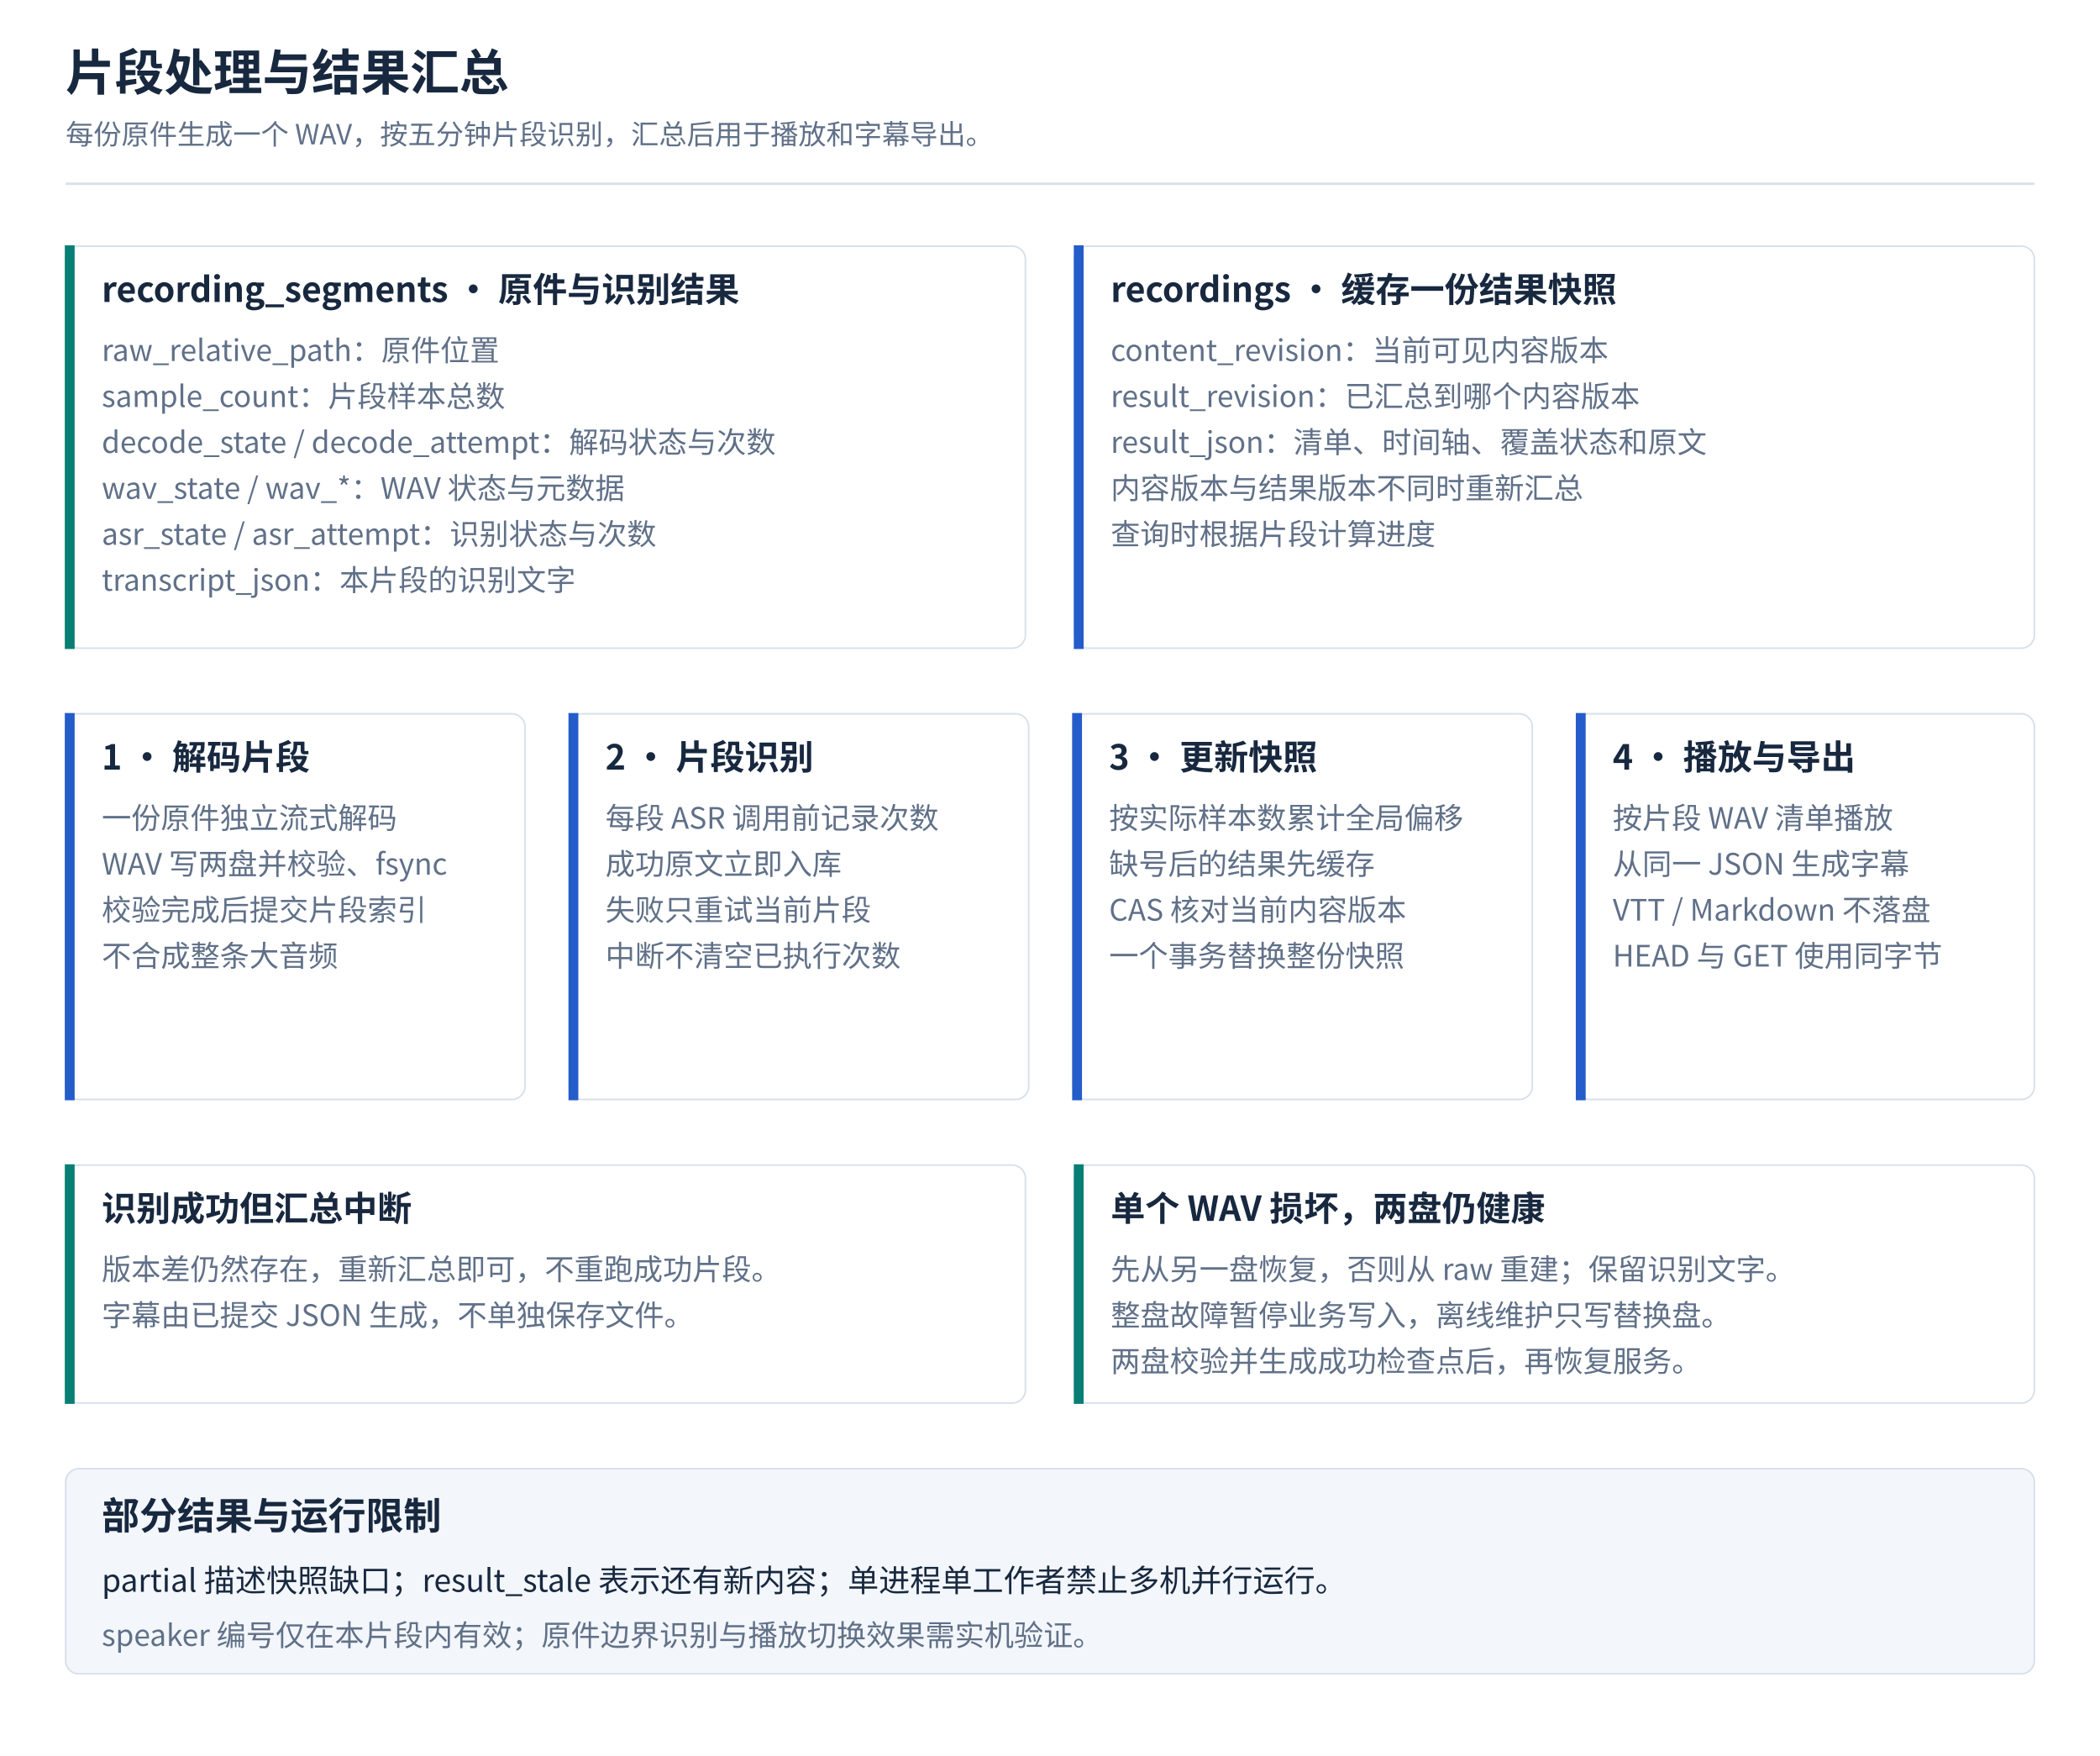
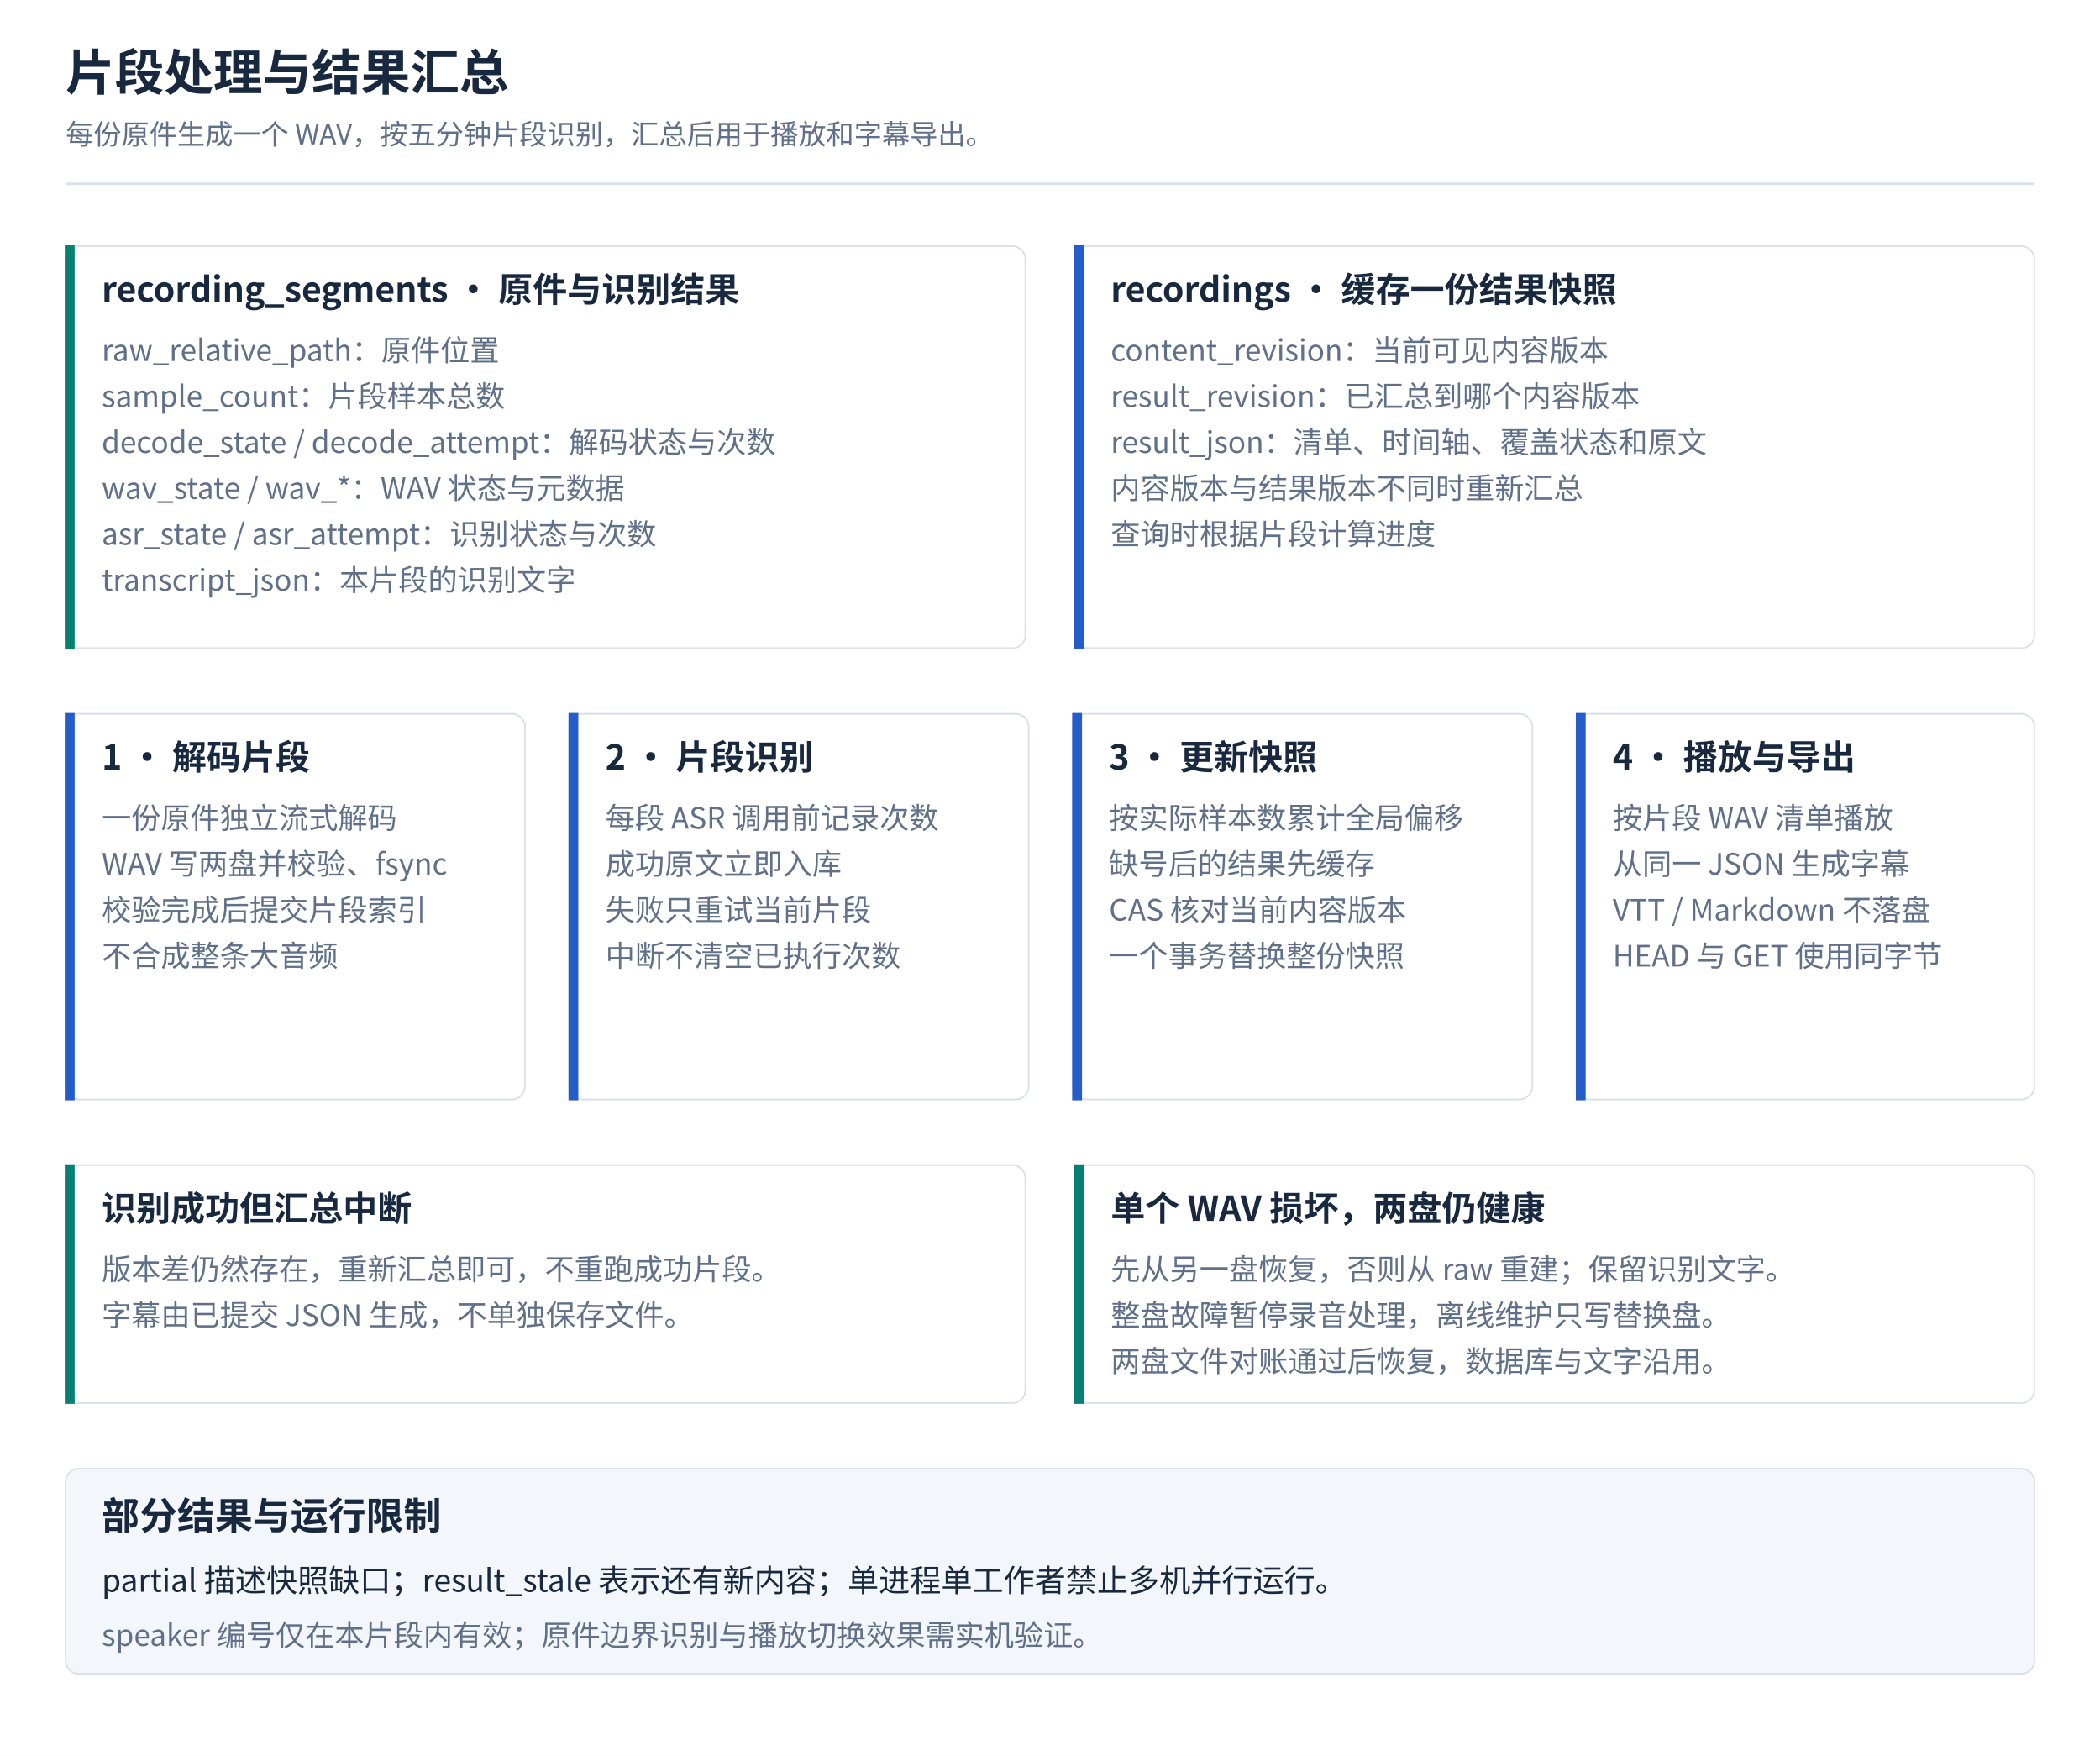
<svg xmlns="http://www.w3.org/2000/svg" width="1280" height="1070" viewBox="0 0 1280 1070">
  <rect width="1280" height="100%" fill="white" />
  <g font-family="PingFang SC,Microsoft YaHei,Noto Sans CJK SC,Arial,sans-serif">
    <text x="40" y="55" font-size="30" font-weight="600" fill="#17283f">片段处理与结果汇总</text>
    <text x="40" y="88" font-size="17" font-weight="400" fill="#607088">每份原件生成一个 WAV，按五分钟片段识别，汇总后用于播放和字幕导出。</text>
    <line x1="40" y1="112" x2="1240" y2="112" stroke="#d8e0ea" stroke-width="1.5" />
    <rect x="40" y="150" width="585" height="245" rx="8" fill="white" stroke="#d8e0ea" />
    <rect x="40" y="150" width="5" height="245" rx="0" fill="#087f74" stroke="#087f74" />
    <text x="62" y="184" font-size="21" font-weight="600" fill="#17283f">recording_segments · 原件与识别结果</text>
    <text x="62" y="220" font-size="18" font-weight="400" fill="#607088">raw_relative_path：原件位置</text>
    <text x="62" y="248" font-size="18" font-weight="400" fill="#607088">sample_count：片段样本总数</text>
    <text x="62" y="276" font-size="18" font-weight="400" fill="#607088">decode_state / decode_attempt：解码状态与次数</text>
    <text x="62" y="304" font-size="18" font-weight="400" fill="#607088">wav_state / wav_*：WAV 状态与元数据</text>
    <text x="62" y="332" font-size="18" font-weight="400" fill="#607088">asr_state / asr_attempt：识别状态与次数</text>
    <text x="62" y="360" font-size="18" font-weight="400" fill="#607088">transcript_json：本片段的识别文字</text>
    <rect x="655" y="150" width="585" height="245" rx="8" fill="white" stroke="#d8e0ea" />
    <rect x="655" y="150" width="5" height="245" rx="0" fill="#245cca" stroke="#245cca" />
    <text x="677" y="184" font-size="21" font-weight="600" fill="#17283f">recordings · 缓存一份结果快照</text>
    <text x="677" y="220" font-size="18" font-weight="400" fill="#607088">content_revision：当前可见内容版本</text>
    <text x="677" y="248" font-size="18" font-weight="400" fill="#607088">result_revision：已汇总到哪个内容版本</text>
    <text x="677" y="276" font-size="18" font-weight="400" fill="#607088">result_json：清单、时间轴、覆盖状态和原文</text>
    <text x="677" y="304" font-size="18" font-weight="400" fill="#607088">内容版本与结果版本不同时重新汇总</text>
    <text x="677" y="332" font-size="18" font-weight="400" fill="#607088">查询时根据片段计算进度</text>
    <rect x="40" y="435" width="280" height="235" rx="8" fill="white" stroke="#d8e0ea" />
    <rect x="40" y="435" width="5" height="235" rx="0" fill="#245cca" stroke="#245cca" />
    <text x="62" y="469" font-size="21" font-weight="600" fill="#17283f">1 · 解码片段</text>
    <text x="62" y="505" font-size="18" font-weight="400" fill="#607088">一份原件独立流式解码</text>
    <text x="62" y="533" font-size="18" font-weight="400" fill="#607088">WAV 写两盘并校验、fsync</text>
    <text x="62" y="561" font-size="18" font-weight="400" fill="#607088">校验完成后提交片段索引</text>
    <text x="62" y="589" font-size="18" font-weight="400" fill="#607088">不合成整条大音频</text>
    <rect x="347" y="435" width="280" height="235" rx="8" fill="white" stroke="#d8e0ea" />
    <rect x="347" y="435" width="5" height="235" rx="0" fill="#245cca" stroke="#245cca" />
    <text x="369" y="469" font-size="21" font-weight="600" fill="#17283f">2 · 片段识别</text>
    <text x="369" y="505" font-size="18" font-weight="400" fill="#607088">每段 ASR 调用前记录次数</text>
    <text x="369" y="533" font-size="18" font-weight="400" fill="#607088">成功原文立即入库</text>
    <text x="369" y="561" font-size="18" font-weight="400" fill="#607088">失败只重试当前片段</text>
    <text x="369" y="589" font-size="18" font-weight="400" fill="#607088">中断不清空已执行次数</text>
    <rect x="654" y="435" width="280" height="235" rx="8" fill="white" stroke="#d8e0ea" />
    <rect x="654" y="435" width="5" height="235" rx="0" fill="#245cca" stroke="#245cca" />
    <text x="676" y="469" font-size="21" font-weight="600" fill="#17283f">3 · 更新快照</text>
    <text x="676" y="505" font-size="18" font-weight="400" fill="#607088">按实际样本数累计全局偏移</text>
    <text x="676" y="533" font-size="18" font-weight="400" fill="#607088">缺号后的结果先缓存</text>
    <text x="676" y="561" font-size="18" font-weight="400" fill="#607088">CAS 核对当前内容版本</text>
    <text x="676" y="589" font-size="18" font-weight="400" fill="#607088">一个事务替换整份快照</text>
    <rect x="961" y="435" width="279" height="235" rx="8" fill="white" stroke="#d8e0ea" />
    <rect x="961" y="435" width="5" height="235" rx="0" fill="#245cca" stroke="#245cca" />
    <text x="983" y="469" font-size="21" font-weight="600" fill="#17283f">4 · 播放与导出</text>
    <text x="983" y="505" font-size="18" font-weight="400" fill="#607088">按片段 WAV 清单播放</text>
    <text x="983" y="533" font-size="18" font-weight="400" fill="#607088">从同一 JSON 生成字幕</text>
    <text x="983" y="561" font-size="18" font-weight="400" fill="#607088">VTT / Markdown 不落盘</text>
    <text x="983" y="589" font-size="18" font-weight="400" fill="#607088">HEAD 与 GET 使用同字节</text>
    <rect x="40" y="710" width="585" height="145" rx="8" fill="white" stroke="#d8e0ea" />
    <rect x="40" y="710" width="5" height="145" rx="0" fill="#087f74" stroke="#087f74" />
    <text x="62" y="744" font-size="21" font-weight="600" fill="#17283f">识别成功但汇总中断</text>
    <text x="62" y="780" font-size="18" font-weight="400" fill="#607088">版本差仍然存在，重新汇总即可，不重跑成功片段。</text>
    <text x="62" y="808" font-size="18" font-weight="400" fill="#607088">字幕由已提交 JSON 生成，不单独保存文件。</text>
    <rect x="655" y="710" width="585" height="145" rx="8" fill="white" stroke="#d8e0ea" />
    <rect x="655" y="710" width="5" height="145" rx="0" fill="#087f74" stroke="#087f74" />
    <text x="677" y="744" font-size="21" font-weight="600" fill="#17283f">单个 WAV 损坏，两盘仍健康</text>
    <text x="677" y="780" font-size="18" font-weight="400" fill="#607088">先从另一盘恢复，否则从 raw 重建；保留识别文字。</text>
-     <text x="677" y="808" font-size="18" font-weight="400" fill="#607088">整盘故障暂停业务写入，离线维护只写替换盘。</text>
-     <text x="677" y="836" font-size="18" font-weight="400" fill="#607088">两盘校验并生成成功检查点后，再恢复服务。</text>
+     <text x="677" y="808" font-size="18" font-weight="400" fill="#607088">整盘故障暂停录音处理，离线维护只写替换盘。</text>
+     <text x="677" y="836" font-size="18" font-weight="400" fill="#607088">两盘文件对账通过后恢复，数据库与文字沿用。</text>
    <rect x="40" y="895" width="1200" height="125" rx="8" fill="#f3f6fa" stroke="#d8e0ea" />
    <text x="62" y="932" font-size="23" font-weight="600" fill="#17283f">部分结果与运行限制</text>
    <text x="62" y="970" font-size="19" font-weight="400" fill="#17283f">partial 描述快照缺口；result_stale 表示还有新内容；单进程单工作者禁止多机并行运行。</text>
    <text x="62" y="1003" font-size="18" font-weight="400" fill="#607088">speaker 编号仅在本片段内有效；原件边界识别与播放切换效果需实机验证。</text>
  </g>
</svg>
